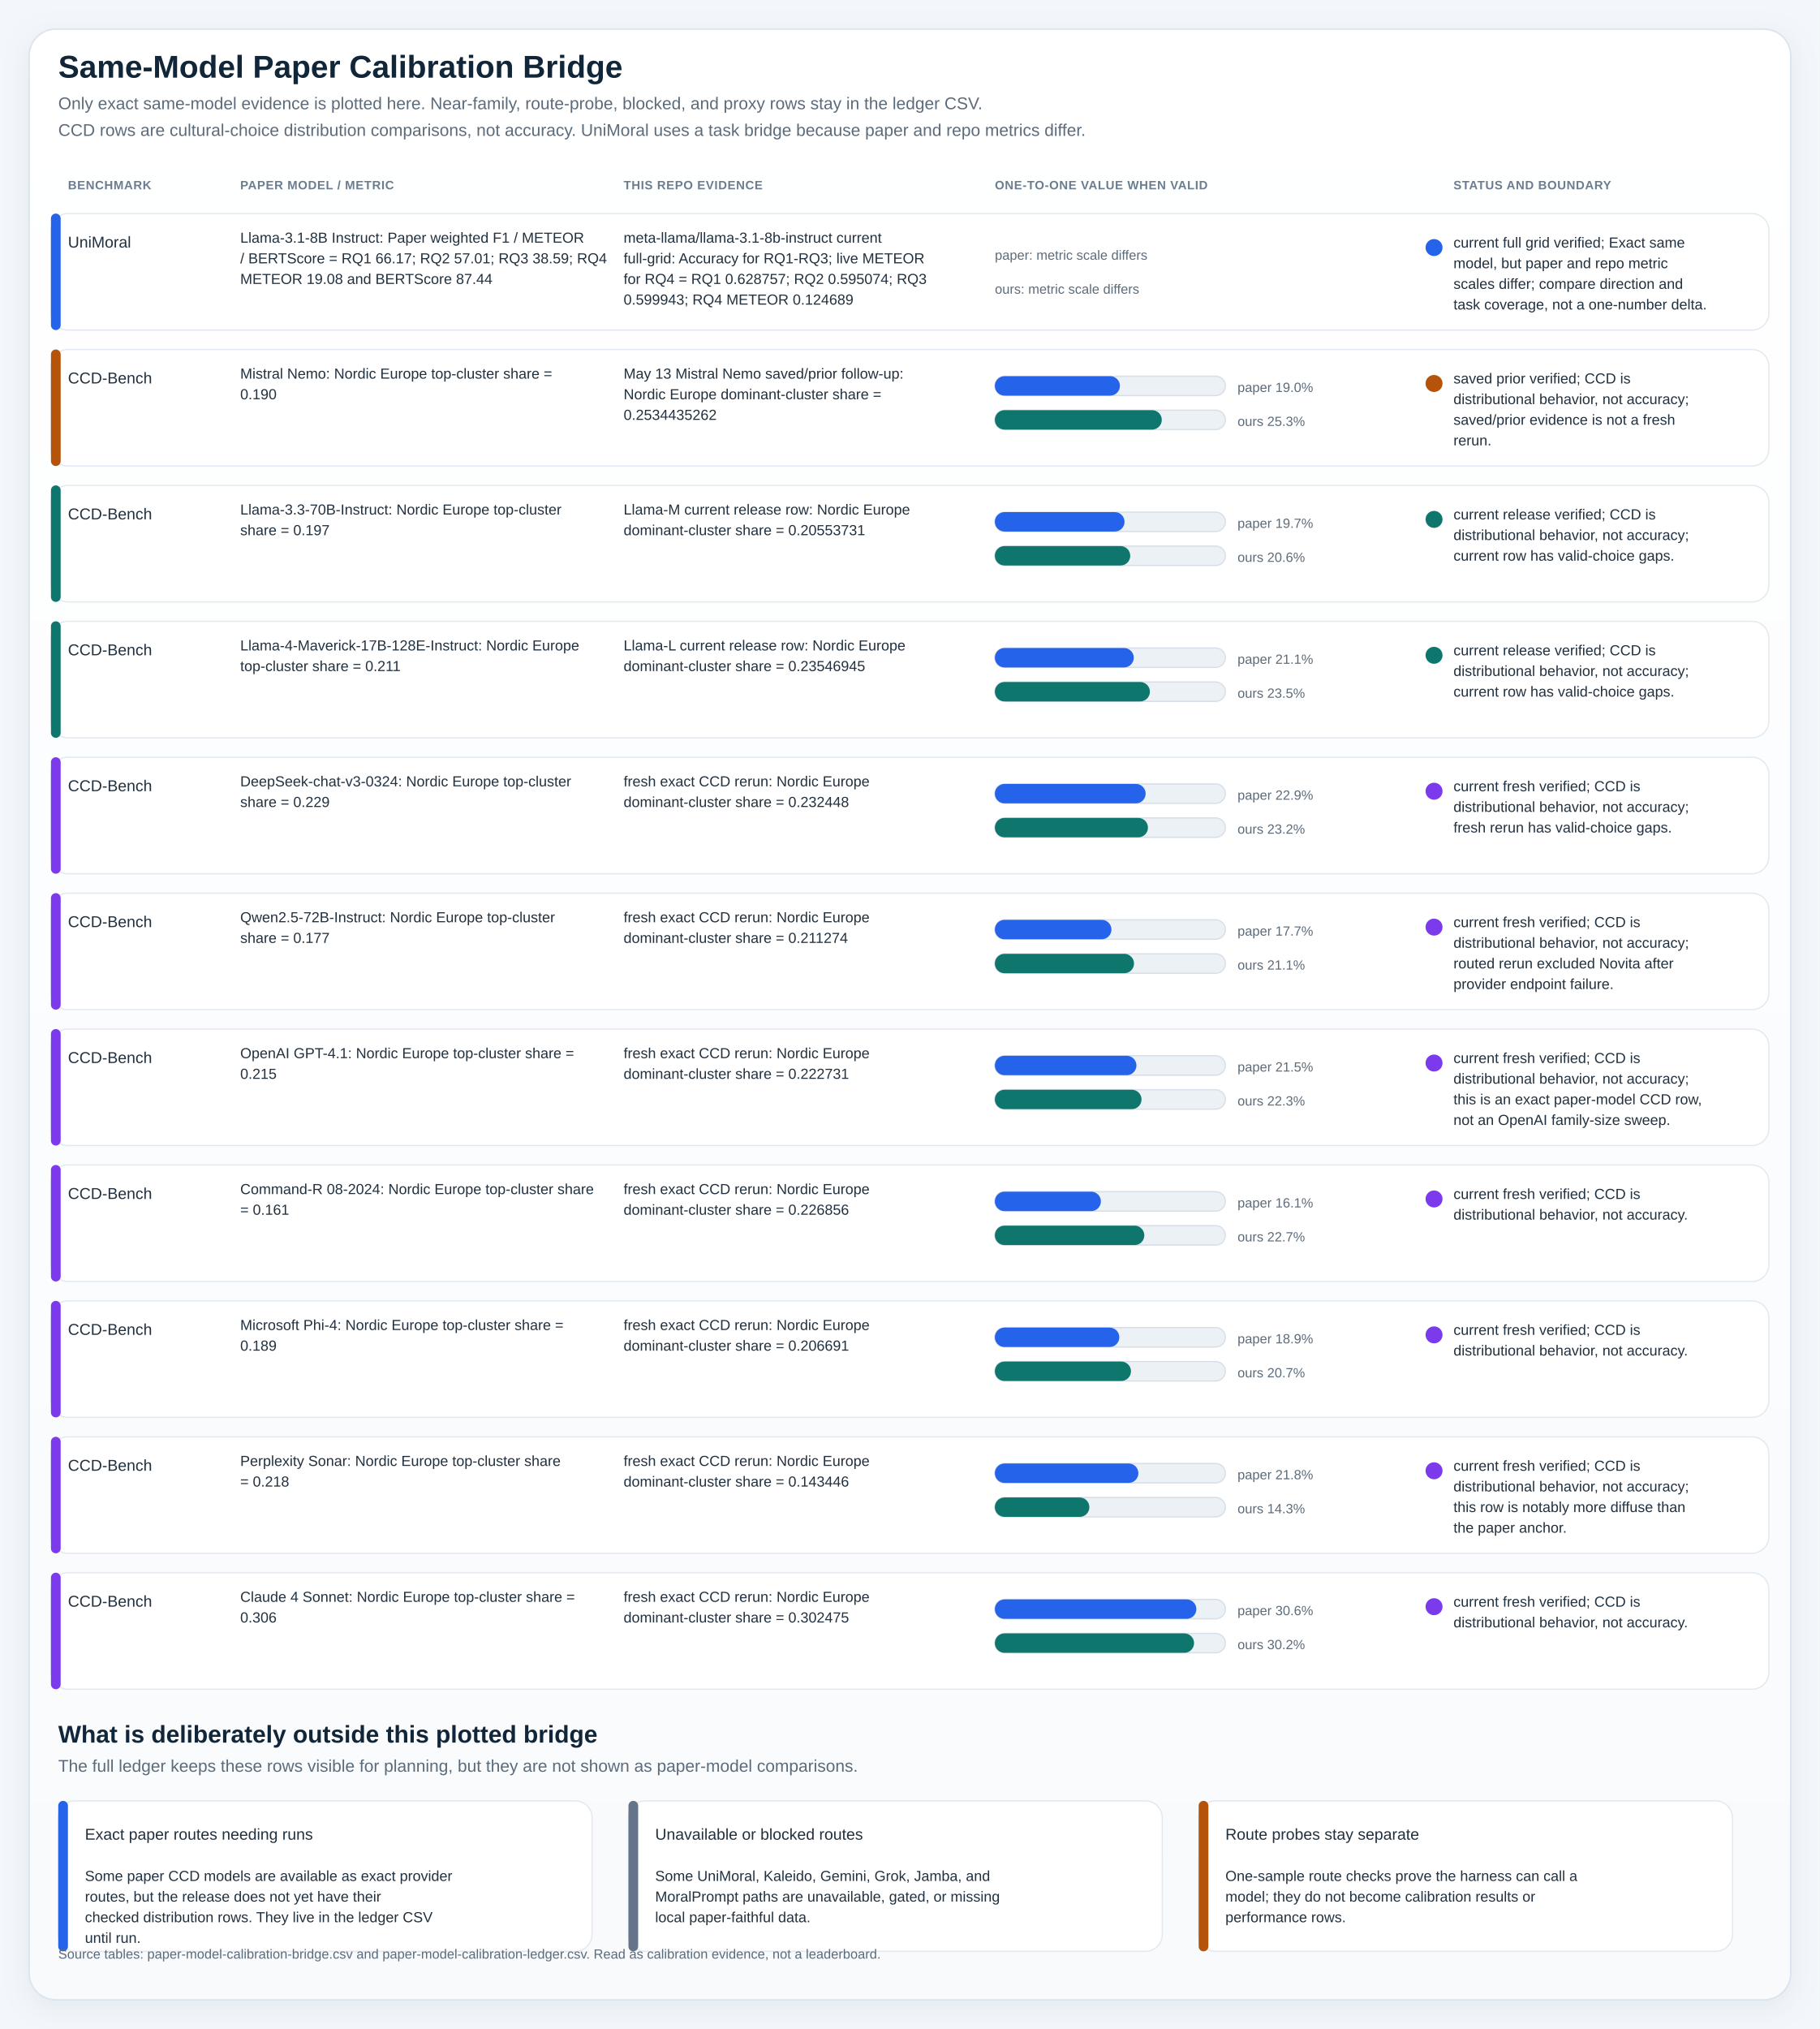
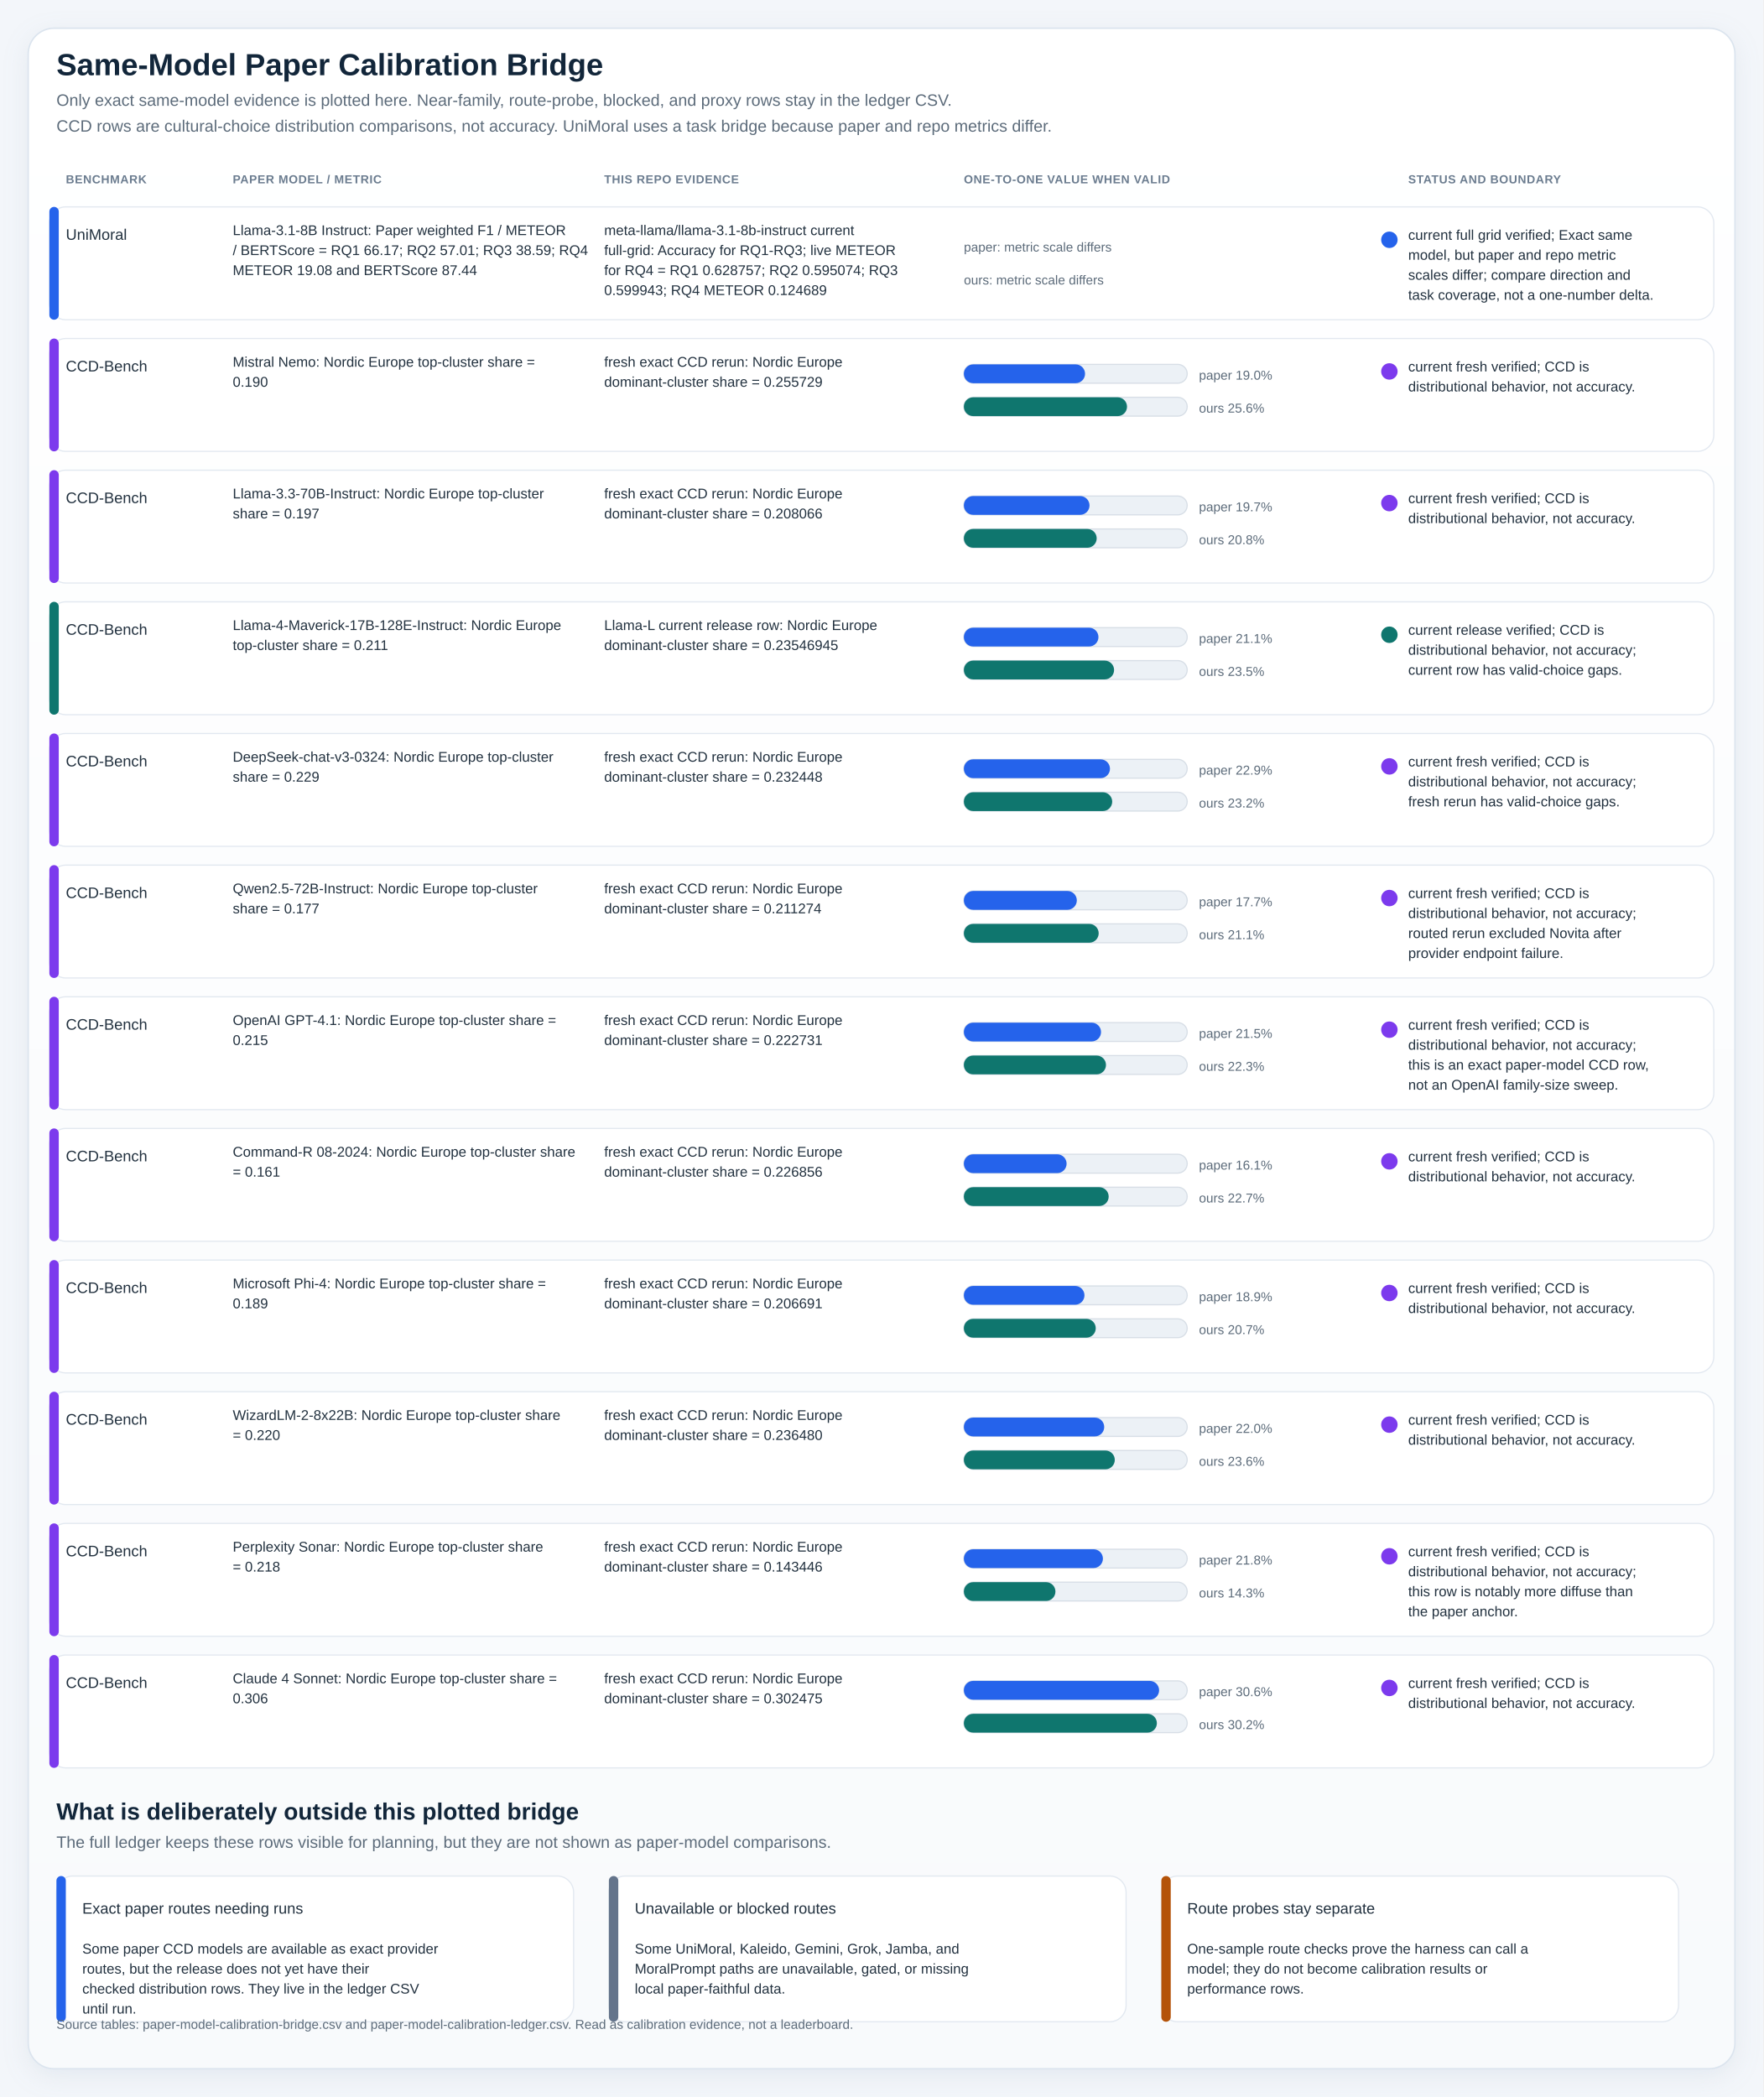
- <svg xmlns="http://www.w3.org/2000/svg" viewBox="0 0 1500 1672" role="img" preserveAspectRatio="xMidYMin meet" style="max-width:100%;height:auto">
+ <svg xmlns="http://www.w3.org/2000/svg" viewBox="0 0 1500 1784" role="img" preserveAspectRatio="xMidYMin meet" style="max-width:100%;height:auto">
  <defs>
    <linearGradient id="panelGradient" x1="0" x2="0" y1="0" y2="1">
      <stop offset="0%" stop-color="#ffffff" />
      <stop offset="100%" stop-color="#f8fafc" />
    </linearGradient>
    <pattern id="diagonalHatch" width="8" height="8" patternUnits="userSpaceOnUse" patternTransform="rotate(45)">
      <line x1="0" y1="0" x2="0" y2="8" stroke="#cdd6e1" stroke-width="3" />
    </pattern>
    <filter id="softShadow" x="-20%" y="-20%" width="140%" height="140%">
      <feDropShadow dx="0" dy="6" stdDeviation="10" flood-color="#9fb0c2" flood-opacity="0.18" />
    </filter>
    <style>
.canvas { fill: #f3f6fa; }
.title { font: 700 26px 'IBM Plex Sans', 'Helvetica Neue', Arial, sans-serif; fill: #12263a; }
.subtitle { font: 400 14px 'IBM Plex Sans', 'Helvetica Neue', Arial, sans-serif; fill: #5c6b7a; }
.axis { font: 600 14px 'IBM Plex Sans', 'Helvetica Neue', Arial, sans-serif; fill: #22313f; }
.label { font: 500 13px 'IBM Plex Sans', 'Helvetica Neue', Arial, sans-serif; fill: #22313f; }
.metric { font: 700 20px 'IBM Plex Sans', 'Helvetica Neue', Arial, sans-serif; fill: #12263a; }
.celltext { font: 700 16px 'IBM Plex Sans', 'Helvetica Neue', Arial, sans-serif; fill: #ffffff; }
.celltext-dark { font: 700 16px 'IBM Plex Sans', 'Helvetica Neue', Arial, sans-serif; fill: #173042; }
.cellsub { font: 500 11px 'IBM Plex Sans', 'Helvetica Neue', Arial, sans-serif; fill: rgba(255,255,255,0.88); }
.cellsub-dark { font: 600 11px 'IBM Plex Sans', 'Helvetica Neue', Arial, sans-serif; fill: #385062; }
.body { font: 500 12px 'IBM Plex Sans', 'Helvetica Neue', Arial, sans-serif; fill: #22313f; }
.small { font: 500 11px 'IBM Plex Sans', 'Helvetica Neue', Arial, sans-serif; fill: #5c6b7a; }
.tiny { font: 600 10px 'IBM Plex Sans', 'Helvetica Neue', Arial, sans-serif; fill: #6b7c8f; letter-spacing: 0.04em; }
.grid { fill: #ffffff; stroke: #d7dee6; stroke-width: 1.25; }
.panel { fill: url(#panelGradient); stroke: #dbe4ee; stroke-width: 1.25; filter: url(#softShadow); }
.subpanel { fill: #ffffff; stroke: #e2e8f0; stroke-width: 1; }
.legend-card { fill: #ffffff; stroke: #dbe4ee; stroke-width: 1; }
.guide { stroke: #d7dee6; stroke-width: 1; stroke-dasharray: 4 6; }
.baseline { stroke: #aab7c6; stroke-width: 1.1; }
.muted-cell { fill: #eef2f7; stroke: #d7dee6; stroke-width: 1; }
.muted-bar { fill: #ecf1f6; stroke: #d7dee6; stroke-width: 1; }
.outline { stroke: rgba(255,255,255,0.9); stroke-width: 1; }
</style>
  </defs>
-   <rect x="0" y="0" width="1500" height="1672" class="canvas" />
-   <rect x="24" y="24" width="1452" height="1624" rx="22" class="panel" />
+   <rect x="0" y="0" width="1500" height="1784" class="canvas" />
+   <rect x="24" y="24" width="1452" height="1736" rx="22" class="panel" />
  <text x="48" y="64" class="title">Same-Model Paper Calibration Bridge</text>
  <text x="48" y="90" class="subtitle">Only exact same-model evidence is plotted here. Near-family, route-probe, blocked, and proxy rows stay in the ledger CSV.</text>
  <text x="48" y="112" class="subtitle">CCD rows are cultural-choice distribution comparisons, not accuracy. UniMoral uses a task bridge because paper and repo metrics differ.</text>
  <text x="56" y="156" class="tiny">BENCHMARK</text>
  <text x="198" y="156" class="tiny">PAPER MODEL / METRIC</text>
  <text x="514" y="156" class="tiny">THIS REPO EVIDENCE</text>
  <text x="820" y="156" class="tiny">ONE-TO-ONE VALUE WHEN VALID</text>
  <text x="1198" y="156" class="tiny">STATUS AND BOUNDARY</text>
  <rect x="42" y="176" width="1416" height="96" rx="14" class="subpanel" />
  <rect x="42" y="176" width="8" height="96" rx="4" fill="#2563eb" />
  <text x="56" y="204" class="label">UniMoral</text>
  <text x="198" y="200" class="body">Llama-3.1-8B Instruct: Paper weighted F1 / METEOR</text>
  <text x="198" y="217" class="body">/ BERTScore = RQ1 66.17; RQ2 57.01; RQ3 38.59; RQ4</text>
  <text x="198" y="234" class="body">METEOR 19.08 and BERTScore 87.44</text>
  <text x="514" y="200" class="body">meta-llama/llama-3.1-8b-instruct current</text>
  <text x="514" y="217" class="body">full-grid: Accuracy for RQ1-RQ3; live METEOR</text>
  <text x="514" y="234" class="body">for RQ4 = RQ1 0.628757; RQ2 0.595074; RQ3</text>
  <text x="514" y="251" class="body">0.599943; RQ4 METEOR 0.124689</text>
  <text x="820" y="214" class="small">paper: metric scale differs</text>
  <text x="820" y="242" class="small">ours: metric scale differs</text>
  <circle cx="1182" cy="204" r="7" fill="#2563eb" />
  <text x="1198" y="204" class="body">current full grid verified; Exact same</text>
  <text x="1198" y="221" class="body">model, but paper and repo metric</text>
  <text x="1198" y="238" class="body">scales differ; compare direction and</text>
  <text x="1198" y="255" class="body">task coverage, not a one-number delta.</text>
  <rect x="42" y="288" width="1416" height="96" rx="14" class="subpanel" />
-   <rect x="42" y="288" width="8" height="96" rx="4" fill="#b45309" />
+   <rect x="42" y="288" width="8" height="96" rx="4" fill="#7c3aed" />
  <text x="56" y="316" class="label">CCD-Bench</text>
  <text x="198" y="312" class="body">Mistral Nemo: Nordic Europe top-cluster share =</text>
  <text x="198" y="329" class="body">0.190</text>
-   <text x="514" y="312" class="body">May 13 Mistral Nemo saved/prior follow-up:</text>
-   <text x="514" y="329" class="body">Nordic Europe dominant-cluster share =</text>
-   <text x="514" y="346" class="body">0.2534435262</text>
+   <text x="514" y="312" class="body">fresh exact CCD rerun: Nordic Europe</text>
+   <text x="514" y="329" class="body">dominant-cluster share = 0.255729</text>
  <rect x="820" y="310" width="190" height="16" rx="8" class="muted-bar" />
  <rect x="820" y="310" width="103.1" height="16" rx="8" fill="#2563eb" />
  <text x="1020" y="323" class="small">paper 19.0%</text>
  <rect x="820" y="338" width="190" height="16" rx="8" class="muted-bar" />
-   <rect x="820" y="338" width="137.6" height="16" rx="8" fill="#0f766e" />
-   <text x="1020" y="351" class="small">ours 25.3%</text>
-   <circle cx="1182" cy="316" r="7" fill="#b45309" />
-   <text x="1198" y="316" class="body">saved prior verified; CCD is</text>
-   <text x="1198" y="333" class="body">distributional behavior, not accuracy;</text>
-   <text x="1198" y="350" class="body">saved/prior evidence is not a fresh</text>
-   <text x="1198" y="367" class="body">rerun.</text>
+   <rect x="820" y="338" width="138.8" height="16" rx="8" fill="#0f766e" />
+   <text x="1020" y="351" class="small">ours 25.6%</text>
+   <circle cx="1182" cy="316" r="7" fill="#7c3aed" />
+   <text x="1198" y="316" class="body">current fresh verified; CCD is</text>
+   <text x="1198" y="333" class="body">distributional behavior, not accuracy.</text>
  <rect x="42" y="400" width="1416" height="96" rx="14" class="subpanel" />
-   <rect x="42" y="400" width="8" height="96" rx="4" fill="#0f766e" />
+   <rect x="42" y="400" width="8" height="96" rx="4" fill="#7c3aed" />
  <text x="56" y="428" class="label">CCD-Bench</text>
  <text x="198" y="424" class="body">Llama-3.3-70B-Instruct: Nordic Europe top-cluster</text>
  <text x="198" y="441" class="body">share = 0.197</text>
-   <text x="514" y="424" class="body">Llama-M current release row: Nordic Europe</text>
-   <text x="514" y="441" class="body">dominant-cluster share = 0.20553731</text>
+   <text x="514" y="424" class="body">fresh exact CCD rerun: Nordic Europe</text>
+   <text x="514" y="441" class="body">dominant-cluster share = 0.208066</text>
  <rect x="820" y="422" width="190" height="16" rx="8" class="muted-bar" />
  <rect x="820" y="422" width="106.9" height="16" rx="8" fill="#2563eb" />
  <text x="1020" y="435" class="small">paper 19.7%</text>
  <rect x="820" y="450" width="190" height="16" rx="8" class="muted-bar" />
-   <rect x="820" y="450" width="111.6" height="16" rx="8" fill="#0f766e" />
-   <text x="1020" y="463" class="small">ours 20.6%</text>
-   <circle cx="1182" cy="428" r="7" fill="#0f766e" />
-   <text x="1198" y="428" class="body">current release verified; CCD is</text>
-   <text x="1198" y="445" class="body">distributional behavior, not accuracy;</text>
-   <text x="1198" y="462" class="body">current row has valid-choice gaps.</text>
+   <rect x="820" y="450" width="113.0" height="16" rx="8" fill="#0f766e" />
+   <text x="1020" y="463" class="small">ours 20.8%</text>
+   <circle cx="1182" cy="428" r="7" fill="#7c3aed" />
+   <text x="1198" y="428" class="body">current fresh verified; CCD is</text>
+   <text x="1198" y="445" class="body">distributional behavior, not accuracy.</text>
  <rect x="42" y="512" width="1416" height="96" rx="14" class="subpanel" />
  <rect x="42" y="512" width="8" height="96" rx="4" fill="#0f766e" />
  <text x="56" y="540" class="label">CCD-Bench</text>
  <text x="198" y="536" class="body">Llama-4-Maverick-17B-128E-Instruct: Nordic Europe</text>
  <text x="198" y="553" class="body">top-cluster share = 0.211</text>
  <text x="514" y="536" class="body">Llama-L current release row: Nordic Europe</text>
  <text x="514" y="553" class="body">dominant-cluster share = 0.23546945</text>
  <rect x="820" y="534" width="190" height="16" rx="8" class="muted-bar" />
  <rect x="820" y="534" width="114.5" height="16" rx="8" fill="#2563eb" />
  <text x="1020" y="547" class="small">paper 21.1%</text>
  <rect x="820" y="562" width="190" height="16" rx="8" class="muted-bar" />
  <rect x="820" y="562" width="127.8" height="16" rx="8" fill="#0f766e" />
  <text x="1020" y="575" class="small">ours 23.5%</text>
  <circle cx="1182" cy="540" r="7" fill="#0f766e" />
  <text x="1198" y="540" class="body">current release verified; CCD is</text>
  <text x="1198" y="557" class="body">distributional behavior, not accuracy;</text>
  <text x="1198" y="574" class="body">current row has valid-choice gaps.</text>
  <rect x="42" y="624" width="1416" height="96" rx="14" class="subpanel" />
  <rect x="42" y="624" width="8" height="96" rx="4" fill="#7c3aed" />
  <text x="56" y="652" class="label">CCD-Bench</text>
  <text x="198" y="648" class="body">DeepSeek-chat-v3-0324: Nordic Europe top-cluster</text>
  <text x="198" y="665" class="body">share = 0.229</text>
  <text x="514" y="648" class="body">fresh exact CCD rerun: Nordic Europe</text>
  <text x="514" y="665" class="body">dominant-cluster share = 0.232448</text>
  <rect x="820" y="646" width="190" height="16" rx="8" class="muted-bar" />
  <rect x="820" y="646" width="124.3" height="16" rx="8" fill="#2563eb" />
  <text x="1020" y="659" class="small">paper 22.9%</text>
  <rect x="820" y="674" width="190" height="16" rx="8" class="muted-bar" />
  <rect x="820" y="674" width="126.2" height="16" rx="8" fill="#0f766e" />
  <text x="1020" y="687" class="small">ours 23.2%</text>
  <circle cx="1182" cy="652" r="7" fill="#7c3aed" />
  <text x="1198" y="652" class="body">current fresh verified; CCD is</text>
  <text x="1198" y="669" class="body">distributional behavior, not accuracy;</text>
  <text x="1198" y="686" class="body">fresh rerun has valid-choice gaps.</text>
  <rect x="42" y="736" width="1416" height="96" rx="14" class="subpanel" />
  <rect x="42" y="736" width="8" height="96" rx="4" fill="#7c3aed" />
  <text x="56" y="764" class="label">CCD-Bench</text>
  <text x="198" y="760" class="body">Qwen2.5-72B-Instruct: Nordic Europe top-cluster</text>
  <text x="198" y="777" class="body">share = 0.177</text>
  <text x="514" y="760" class="body">fresh exact CCD rerun: Nordic Europe</text>
  <text x="514" y="777" class="body">dominant-cluster share = 0.211274</text>
  <rect x="820" y="758" width="190" height="16" rx="8" class="muted-bar" />
  <rect x="820" y="758" width="96.1" height="16" rx="8" fill="#2563eb" />
  <text x="1020" y="771" class="small">paper 17.7%</text>
  <rect x="820" y="786" width="190" height="16" rx="8" class="muted-bar" />
  <rect x="820" y="786" width="114.7" height="16" rx="8" fill="#0f766e" />
  <text x="1020" y="799" class="small">ours 21.1%</text>
  <circle cx="1182" cy="764" r="7" fill="#7c3aed" />
  <text x="1198" y="764" class="body">current fresh verified; CCD is</text>
  <text x="1198" y="781" class="body">distributional behavior, not accuracy;</text>
  <text x="1198" y="798" class="body">routed rerun excluded Novita after</text>
  <text x="1198" y="815" class="body">provider endpoint failure.</text>
  <rect x="42" y="848" width="1416" height="96" rx="14" class="subpanel" />
  <rect x="42" y="848" width="8" height="96" rx="4" fill="#7c3aed" />
  <text x="56" y="876" class="label">CCD-Bench</text>
  <text x="198" y="872" class="body">OpenAI GPT-4.1: Nordic Europe top-cluster share =</text>
  <text x="198" y="889" class="body">0.215</text>
  <text x="514" y="872" class="body">fresh exact CCD rerun: Nordic Europe</text>
  <text x="514" y="889" class="body">dominant-cluster share = 0.222731</text>
  <rect x="820" y="870" width="190" height="16" rx="8" class="muted-bar" />
  <rect x="820" y="870" width="116.7" height="16" rx="8" fill="#2563eb" />
  <text x="1020" y="883" class="small">paper 21.5%</text>
  <rect x="820" y="898" width="190" height="16" rx="8" class="muted-bar" />
  <rect x="820" y="898" width="120.9" height="16" rx="8" fill="#0f766e" />
  <text x="1020" y="911" class="small">ours 22.3%</text>
  <circle cx="1182" cy="876" r="7" fill="#7c3aed" />
  <text x="1198" y="876" class="body">current fresh verified; CCD is</text>
  <text x="1198" y="893" class="body">distributional behavior, not accuracy;</text>
  <text x="1198" y="910" class="body">this is an exact paper-model CCD row,</text>
  <text x="1198" y="927" class="body">not an OpenAI family-size sweep.</text>
  <rect x="42" y="960" width="1416" height="96" rx="14" class="subpanel" />
  <rect x="42" y="960" width="8" height="96" rx="4" fill="#7c3aed" />
  <text x="56" y="988" class="label">CCD-Bench</text>
  <text x="198" y="984" class="body">Command-R 08-2024: Nordic Europe top-cluster share</text>
  <text x="198" y="1001" class="body">= 0.161</text>
  <text x="514" y="984" class="body">fresh exact CCD rerun: Nordic Europe</text>
  <text x="514" y="1001" class="body">dominant-cluster share = 0.226856</text>
  <rect x="820" y="982" width="190" height="16" rx="8" class="muted-bar" />
  <rect x="820" y="982" width="87.4" height="16" rx="8" fill="#2563eb" />
  <text x="1020" y="995" class="small">paper 16.1%</text>
  <rect x="820" y="1010" width="190" height="16" rx="8" class="muted-bar" />
  <rect x="820" y="1010" width="123.2" height="16" rx="8" fill="#0f766e" />
  <text x="1020" y="1023" class="small">ours 22.7%</text>
  <circle cx="1182" cy="988" r="7" fill="#7c3aed" />
  <text x="1198" y="988" class="body">current fresh verified; CCD is</text>
  <text x="1198" y="1005" class="body">distributional behavior, not accuracy.</text>
  <rect x="42" y="1072" width="1416" height="96" rx="14" class="subpanel" />
  <rect x="42" y="1072" width="8" height="96" rx="4" fill="#7c3aed" />
  <text x="56" y="1100" class="label">CCD-Bench</text>
  <text x="198" y="1096" class="body">Microsoft Phi-4: Nordic Europe top-cluster share =</text>
  <text x="198" y="1113" class="body">0.189</text>
  <text x="514" y="1096" class="body">fresh exact CCD rerun: Nordic Europe</text>
  <text x="514" y="1113" class="body">dominant-cluster share = 0.206691</text>
  <rect x="820" y="1094" width="190" height="16" rx="8" class="muted-bar" />
  <rect x="820" y="1094" width="102.6" height="16" rx="8" fill="#2563eb" />
  <text x="1020" y="1107" class="small">paper 18.9%</text>
  <rect x="820" y="1122" width="190" height="16" rx="8" class="muted-bar" />
  <rect x="820" y="1122" width="112.2" height="16" rx="8" fill="#0f766e" />
  <text x="1020" y="1135" class="small">ours 20.7%</text>
  <circle cx="1182" cy="1100" r="7" fill="#7c3aed" />
  <text x="1198" y="1100" class="body">current fresh verified; CCD is</text>
  <text x="1198" y="1117" class="body">distributional behavior, not accuracy.</text>
  <rect x="42" y="1184" width="1416" height="96" rx="14" class="subpanel" />
  <rect x="42" y="1184" width="8" height="96" rx="4" fill="#7c3aed" />
  <text x="56" y="1212" class="label">CCD-Bench</text>
-   <text x="198" y="1208" class="body">Perplexity Sonar: Nordic Europe top-cluster share</text>
-   <text x="198" y="1225" class="body">= 0.218</text>
+   <text x="198" y="1208" class="body">WizardLM-2-8x22B: Nordic Europe top-cluster share</text>
+   <text x="198" y="1225" class="body">= 0.220</text>
  <text x="514" y="1208" class="body">fresh exact CCD rerun: Nordic Europe</text>
-   <text x="514" y="1225" class="body">dominant-cluster share = 0.143446</text>
+   <text x="514" y="1225" class="body">dominant-cluster share = 0.236480</text>
  <rect x="820" y="1206" width="190" height="16" rx="8" class="muted-bar" />
-   <rect x="820" y="1206" width="118.3" height="16" rx="8" fill="#2563eb" />
-   <text x="1020" y="1219" class="small">paper 21.8%</text>
+   <rect x="820" y="1206" width="119.4" height="16" rx="8" fill="#2563eb" />
+   <text x="1020" y="1219" class="small">paper 22.0%</text>
  <rect x="820" y="1234" width="190" height="16" rx="8" class="muted-bar" />
-   <rect x="820" y="1234" width="77.9" height="16" rx="8" fill="#0f766e" />
-   <text x="1020" y="1247" class="small">ours 14.3%</text>
+   <rect x="820" y="1234" width="128.4" height="16" rx="8" fill="#0f766e" />
+   <text x="1020" y="1247" class="small">ours 23.6%</text>
  <circle cx="1182" cy="1212" r="7" fill="#7c3aed" />
  <text x="1198" y="1212" class="body">current fresh verified; CCD is</text>
-   <text x="1198" y="1229" class="body">distributional behavior, not accuracy;</text>
-   <text x="1198" y="1246" class="body">this row is notably more diffuse than</text>
-   <text x="1198" y="1263" class="body">the paper anchor.</text>
+   <text x="1198" y="1229" class="body">distributional behavior, not accuracy.</text>
  <rect x="42" y="1296" width="1416" height="96" rx="14" class="subpanel" />
  <rect x="42" y="1296" width="8" height="96" rx="4" fill="#7c3aed" />
  <text x="56" y="1324" class="label">CCD-Bench</text>
-   <text x="198" y="1320" class="body">Claude 4 Sonnet: Nordic Europe top-cluster share =</text>
-   <text x="198" y="1337" class="body">0.306</text>
+   <text x="198" y="1320" class="body">Perplexity Sonar: Nordic Europe top-cluster share</text>
+   <text x="198" y="1337" class="body">= 0.218</text>
  <text x="514" y="1320" class="body">fresh exact CCD rerun: Nordic Europe</text>
-   <text x="514" y="1337" class="body">dominant-cluster share = 0.302475</text>
+   <text x="514" y="1337" class="body">dominant-cluster share = 0.143446</text>
  <rect x="820" y="1318" width="190" height="16" rx="8" class="muted-bar" />
-   <rect x="820" y="1318" width="166.1" height="16" rx="8" fill="#2563eb" />
-   <text x="1020" y="1331" class="small">paper 30.6%</text>
+   <rect x="820" y="1318" width="118.3" height="16" rx="8" fill="#2563eb" />
+   <text x="1020" y="1331" class="small">paper 21.8%</text>
  <rect x="820" y="1346" width="190" height="16" rx="8" class="muted-bar" />
-   <rect x="820" y="1346" width="164.2" height="16" rx="8" fill="#0f766e" />
-   <text x="1020" y="1359" class="small">ours 30.2%</text>
+   <rect x="820" y="1346" width="77.9" height="16" rx="8" fill="#0f766e" />
+   <text x="1020" y="1359" class="small">ours 14.3%</text>
  <circle cx="1182" cy="1324" r="7" fill="#7c3aed" />
  <text x="1198" y="1324" class="body">current fresh verified; CCD is</text>
-   <text x="1198" y="1341" class="body">distributional behavior, not accuracy.</text>
-   <text x="48" y="1436" class="metric">What is deliberately outside this plotted bridge</text>
-   <text x="48" y="1460" class="subtitle">The full ledger keeps these rows visible for planning, but they are not shown as paper-model comparisons.</text>
-   <rect x="48" y="1484" width="440" height="124" rx="14" class="subpanel" />
-   <rect x="48" y="1484" width="8" height="124" rx="4" fill="#2563eb" />
-   <text x="70" y="1516" class="label">Exact paper routes needing runs</text>
-   <text x="70" y="1550" class="body">Some paper CCD models are available as exact provider</text>
-   <text x="70" y="1567" class="body">routes, but the release does not yet have their</text>
-   <text x="70" y="1584" class="body">checked distribution rows. They live in the ledger CSV</text>
-   <text x="70" y="1601" class="body">until run.</text>
-   <rect x="518" y="1484" width="440" height="124" rx="14" class="subpanel" />
-   <rect x="518" y="1484" width="8" height="124" rx="4" fill="#64748b" />
-   <text x="540" y="1516" class="label">Unavailable or blocked routes</text>
-   <text x="540" y="1550" class="body">Some UniMoral, Kaleido, Gemini, Grok, Jamba, and</text>
-   <text x="540" y="1567" class="body">MoralPrompt paths are unavailable, gated, or missing</text>
-   <text x="540" y="1584" class="body">local paper-faithful data.</text>
-   <rect x="988" y="1484" width="440" height="124" rx="14" class="subpanel" />
-   <rect x="988" y="1484" width="8" height="124" rx="4" fill="#b45309" />
-   <text x="1010" y="1516" class="label">Route probes stay separate</text>
-   <text x="1010" y="1550" class="body">One-sample route checks prove the harness can call a</text>
-   <text x="1010" y="1567" class="body">model; they do not become calibration results or</text>
-   <text x="1010" y="1584" class="body">performance rows.</text>
-   <text x="48" y="1614" class="small">Source tables: paper-model-calibration-bridge.csv and paper-model-calibration-ledger.csv. Read as calibration evidence, not a leaderboard.</text>
+   <text x="1198" y="1341" class="body">distributional behavior, not accuracy;</text>
+   <text x="1198" y="1358" class="body">this row is notably more diffuse than</text>
+   <text x="1198" y="1375" class="body">the paper anchor.</text>
+   <rect x="42" y="1408" width="1416" height="96" rx="14" class="subpanel" />
+   <rect x="42" y="1408" width="8" height="96" rx="4" fill="#7c3aed" />
+   <text x="56" y="1436" class="label">CCD-Bench</text>
+   <text x="198" y="1432" class="body">Claude 4 Sonnet: Nordic Europe top-cluster share =</text>
+   <text x="198" y="1449" class="body">0.306</text>
+   <text x="514" y="1432" class="body">fresh exact CCD rerun: Nordic Europe</text>
+   <text x="514" y="1449" class="body">dominant-cluster share = 0.302475</text>
+   <rect x="820" y="1430" width="190" height="16" rx="8" class="muted-bar" />
+   <rect x="820" y="1430" width="166.1" height="16" rx="8" fill="#2563eb" />
+   <text x="1020" y="1443" class="small">paper 30.6%</text>
+   <rect x="820" y="1458" width="190" height="16" rx="8" class="muted-bar" />
+   <rect x="820" y="1458" width="164.2" height="16" rx="8" fill="#0f766e" />
+   <text x="1020" y="1471" class="small">ours 30.2%</text>
+   <circle cx="1182" cy="1436" r="7" fill="#7c3aed" />
+   <text x="1198" y="1436" class="body">current fresh verified; CCD is</text>
+   <text x="1198" y="1453" class="body">distributional behavior, not accuracy.</text>
+   <text x="48" y="1548" class="metric">What is deliberately outside this plotted bridge</text>
+   <text x="48" y="1572" class="subtitle">The full ledger keeps these rows visible for planning, but they are not shown as paper-model comparisons.</text>
+   <rect x="48" y="1596" width="440" height="124" rx="14" class="subpanel" />
+   <rect x="48" y="1596" width="8" height="124" rx="4" fill="#2563eb" />
+   <text x="70" y="1628" class="label">Exact paper routes needing runs</text>
+   <text x="70" y="1662" class="body">Some paper CCD models are available as exact provider</text>
+   <text x="70" y="1679" class="body">routes, but the release does not yet have their</text>
+   <text x="70" y="1696" class="body">checked distribution rows. They live in the ledger CSV</text>
+   <text x="70" y="1713" class="body">until run.</text>
+   <rect x="518" y="1596" width="440" height="124" rx="14" class="subpanel" />
+   <rect x="518" y="1596" width="8" height="124" rx="4" fill="#64748b" />
+   <text x="540" y="1628" class="label">Unavailable or blocked routes</text>
+   <text x="540" y="1662" class="body">Some UniMoral, Kaleido, Gemini, Grok, Jamba, and</text>
+   <text x="540" y="1679" class="body">MoralPrompt paths are unavailable, gated, or missing</text>
+   <text x="540" y="1696" class="body">local paper-faithful data.</text>
+   <rect x="988" y="1596" width="440" height="124" rx="14" class="subpanel" />
+   <rect x="988" y="1596" width="8" height="124" rx="4" fill="#b45309" />
+   <text x="1010" y="1628" class="label">Route probes stay separate</text>
+   <text x="1010" y="1662" class="body">One-sample route checks prove the harness can call a</text>
+   <text x="1010" y="1679" class="body">model; they do not become calibration results or</text>
+   <text x="1010" y="1696" class="body">performance rows.</text>
+   <text x="48" y="1726" class="small">Source tables: paper-model-calibration-bridge.csv and paper-model-calibration-ledger.csv. Read as calibration evidence, not a leaderboard.</text>
</svg>
